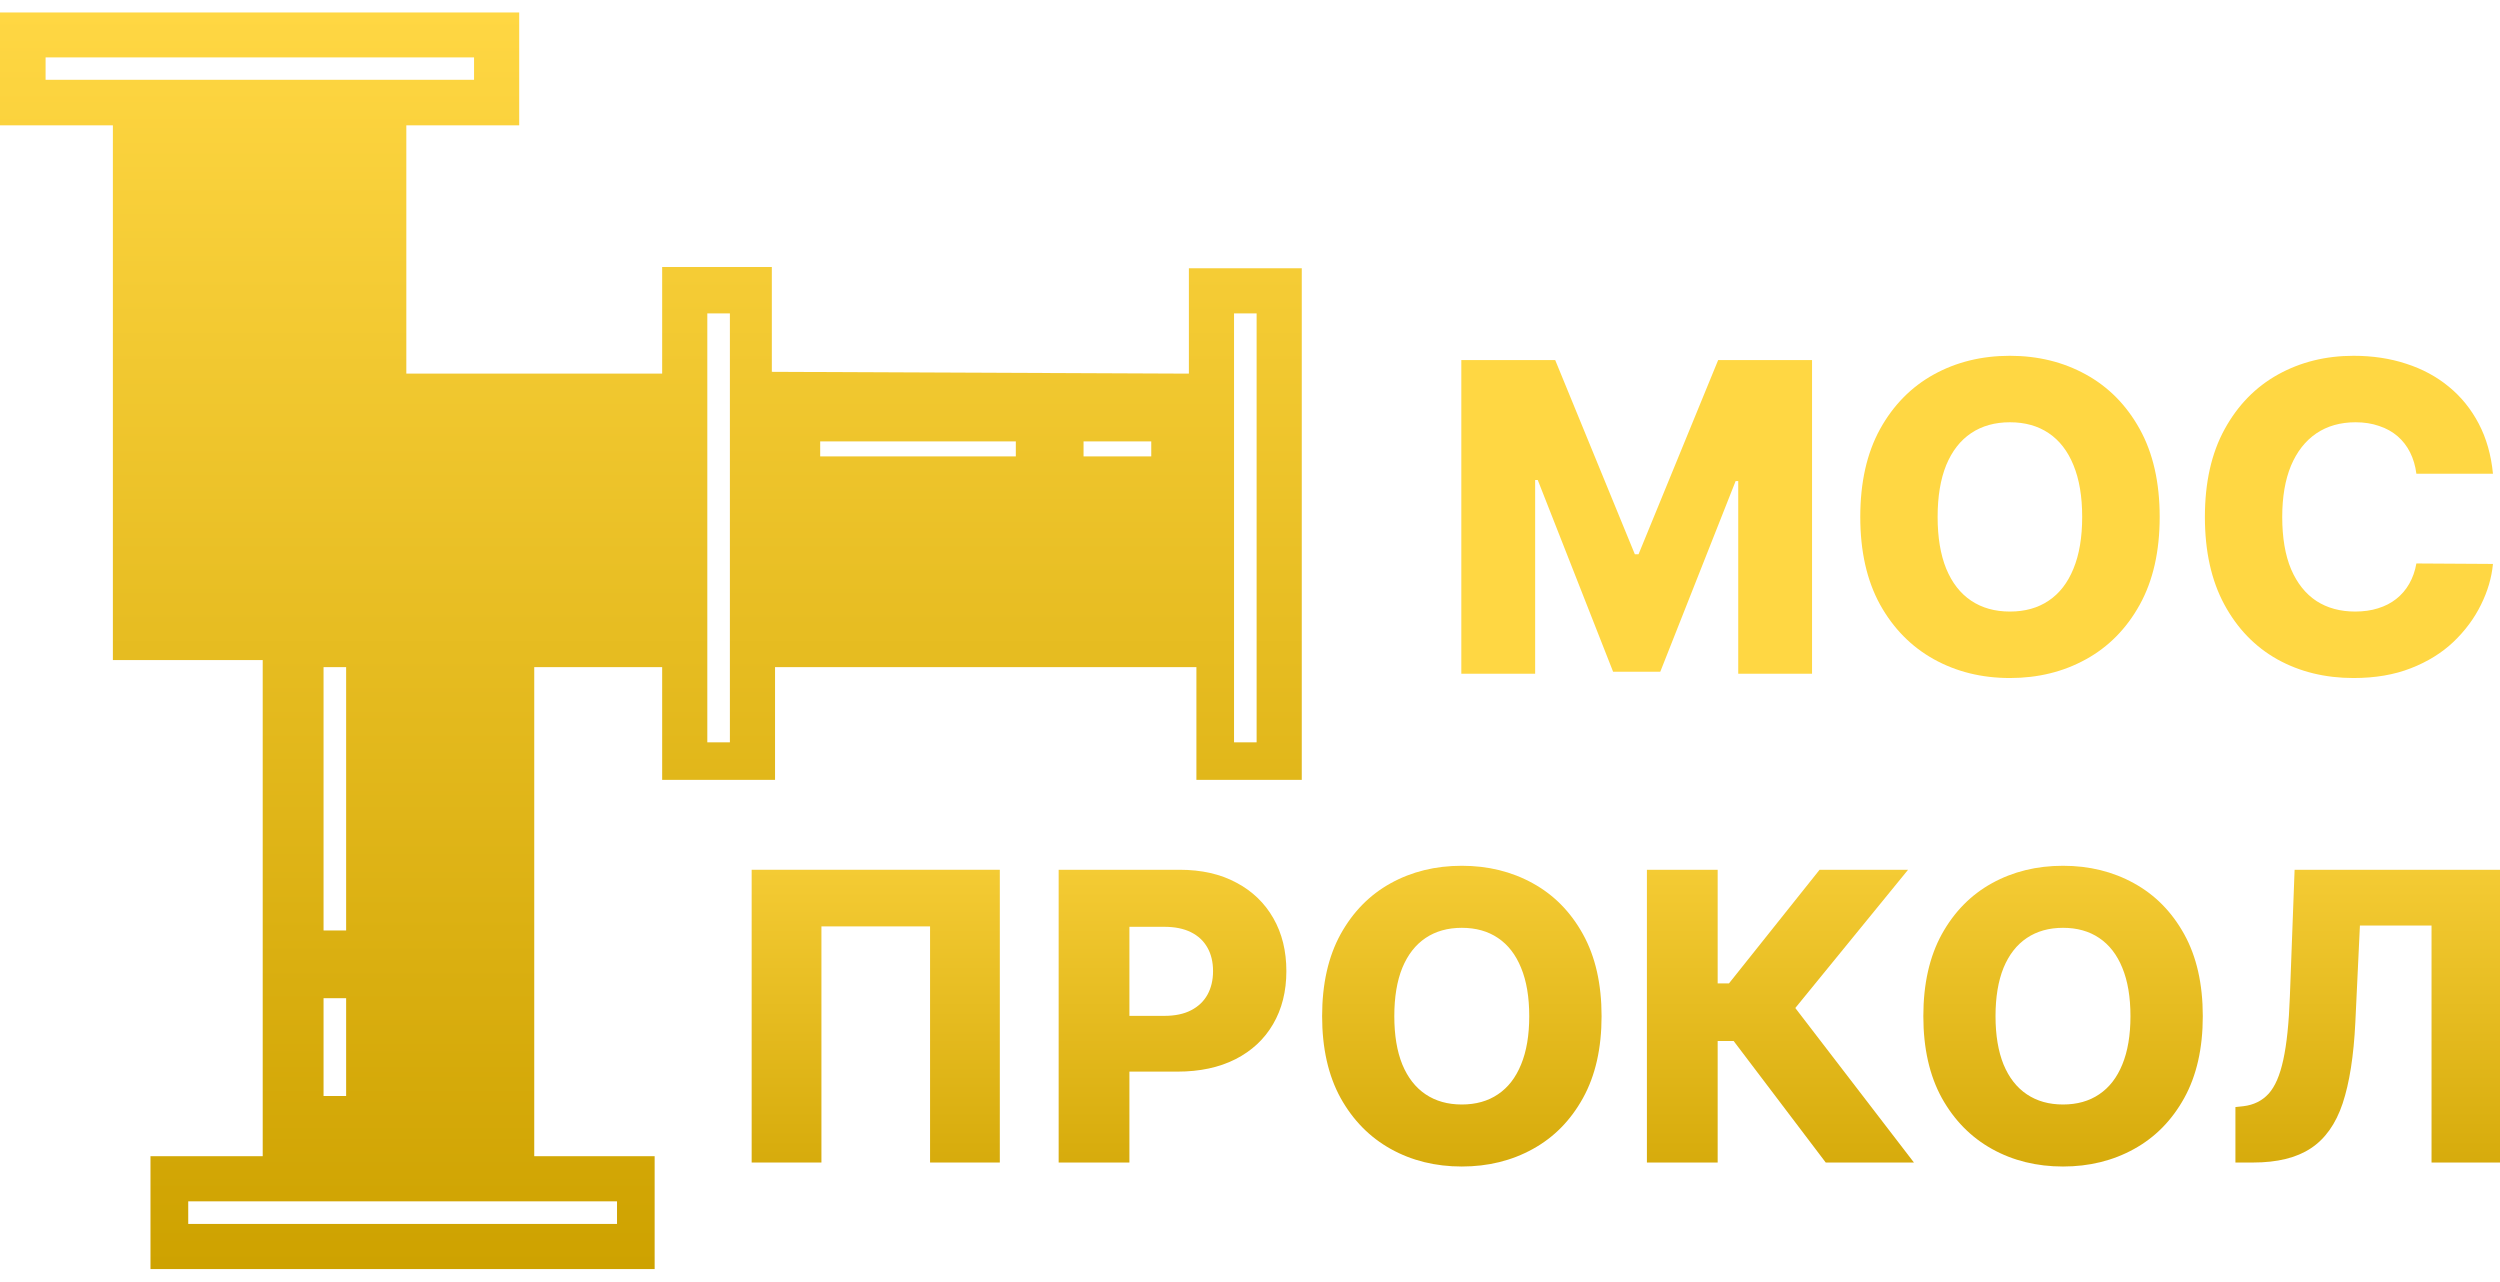
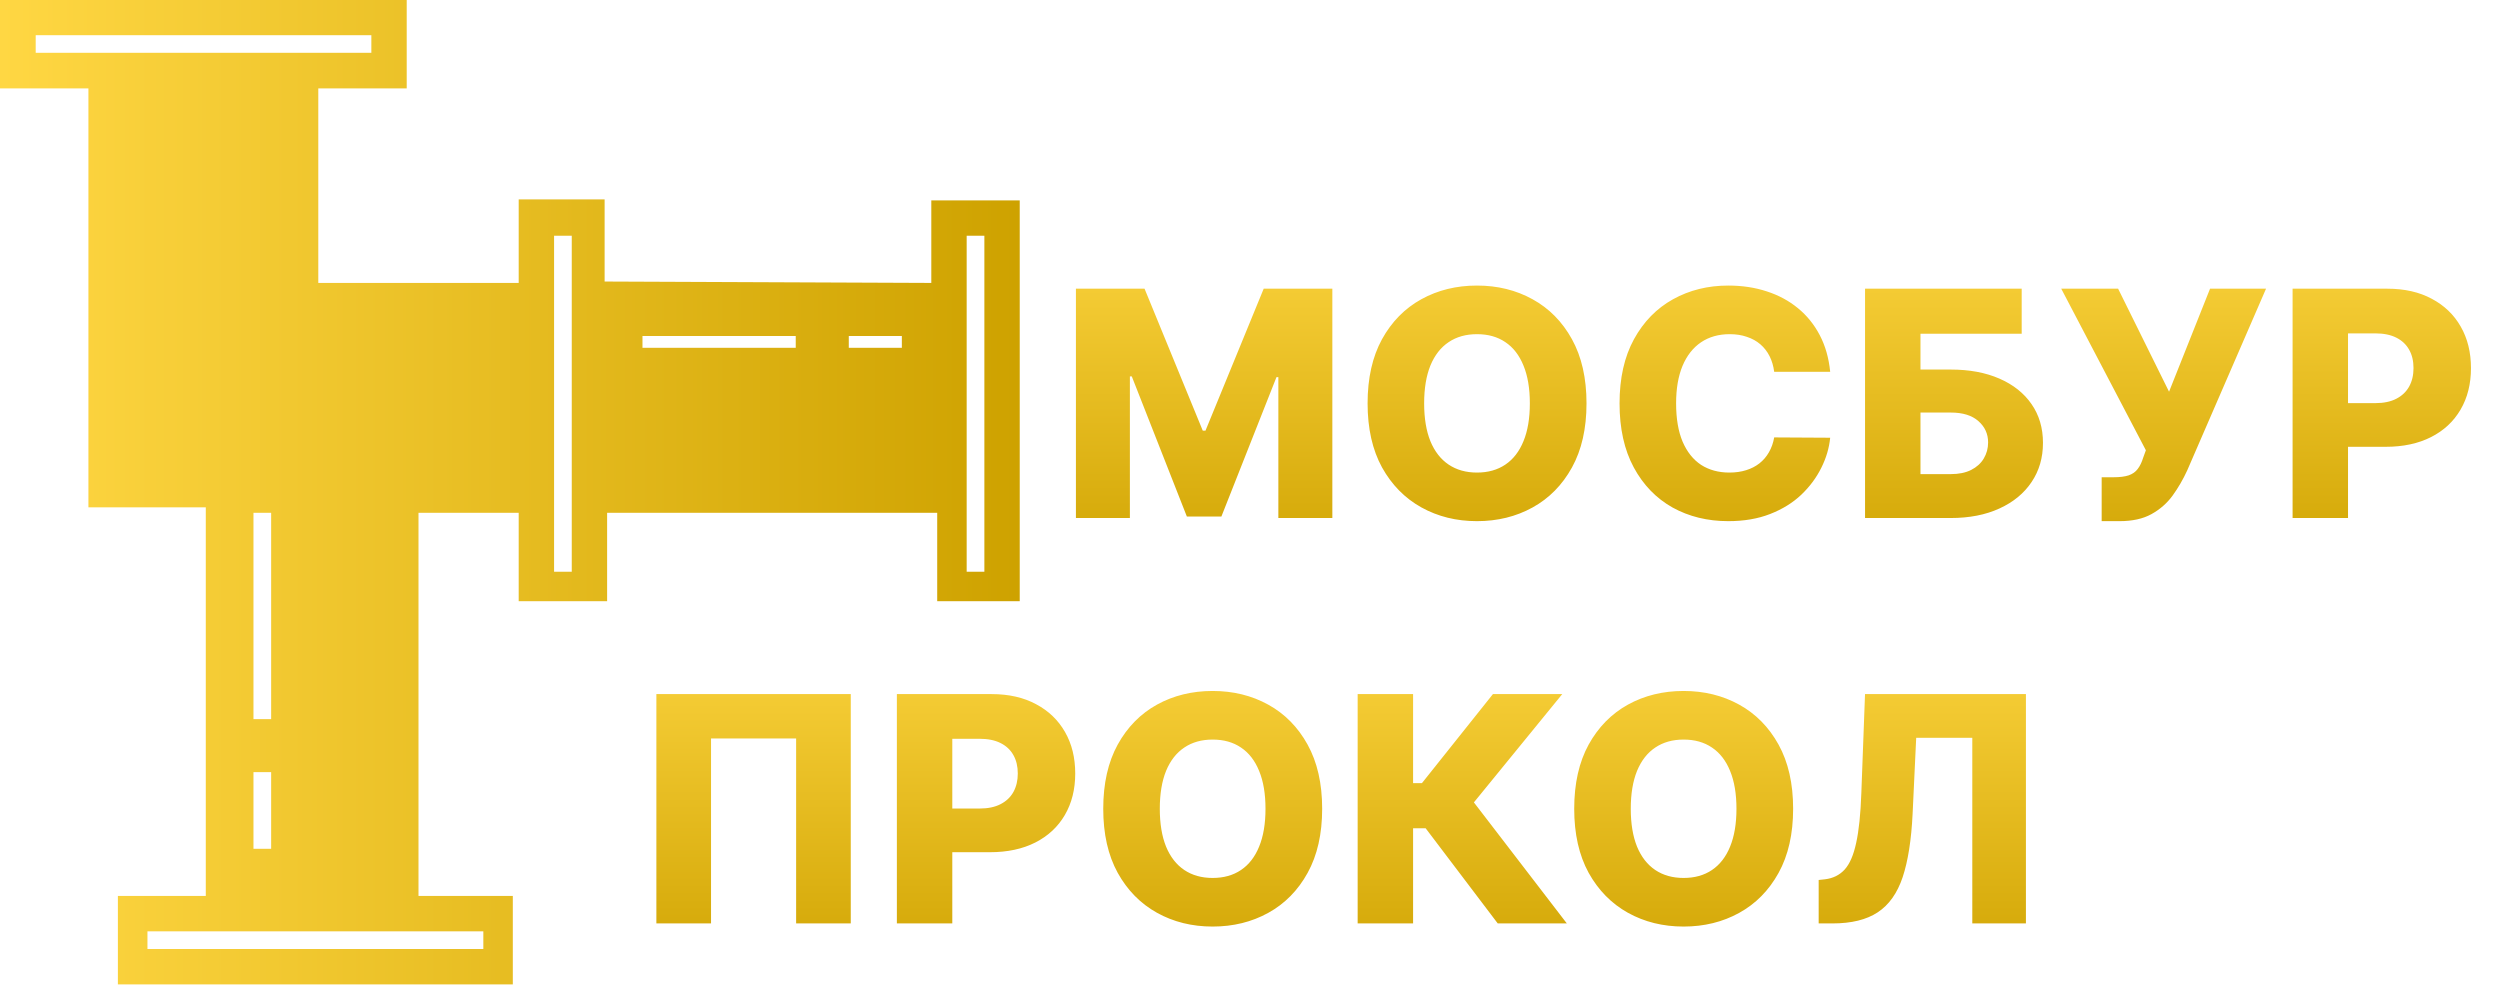
- <svg xmlns="http://www.w3.org/2000/svg" width="119" height="61" viewBox="0 0 119 61" fill="none">
-   <g id="logo">
-     <path fill-rule="evenodd" clip-rule="evenodd" d="M24.714 0.593L24.714 5.965H19.341V17.785H31.519V12.71H36.739V17.699L56.591 17.785L56.591 12.771H61.964V37.123H56.949V31.754H36.892V37.123H31.519L31.519 31.754H25.43L25.43 55.035H31.161V60.407H7.163V55.035H12.505L12.505 31.42H5.373L5.373 5.965L0 5.965L2.34842e-07 0.593L24.714 0.593ZM22.565 3.8V2.731L2.17 2.731V3.8L22.565 3.8ZM29.37 58.258V57.184H8.96V58.258L29.37 58.258ZM16.476 44.29L16.476 31.754H15.401L15.401 44.29H16.476ZM16.476 52.169V47.513H15.401V52.169H16.476ZM34.743 35.335V14.919H33.668V35.335H34.743ZM48.353 21.725V21.009H39.041V21.725L48.353 21.725ZM54.8 21.725V21.009H51.577V21.725H54.8ZM59.815 35.335V14.919H58.74V35.335H59.815Z" fill="url(#paint0_linear_339_52)" />
-     <path d="M69.559 17.14H74.028L77.819 26.384H77.994L81.784 17.14H86.253V32.07H82.74V22.899H82.616L79.029 31.975H76.784L73.197 22.848H73.073V32.07H69.559V17.14Z" fill="url(#paint1_linear_339_52)" />
-     <path d="M102.801 24.605C102.801 26.248 102.485 27.64 101.853 28.782C101.222 29.924 100.366 30.792 99.287 31.385C98.213 31.978 97.008 32.274 95.671 32.274C94.33 32.274 93.122 31.975 92.048 31.378C90.974 30.78 90.121 29.912 89.489 28.775C88.862 27.633 88.549 26.243 88.549 24.605C88.549 22.962 88.862 21.57 89.489 20.428C90.121 19.286 90.974 18.418 92.048 17.825C93.122 17.232 94.33 16.936 95.671 16.936C97.008 16.936 98.213 17.232 99.287 17.825C100.366 18.418 101.222 19.286 101.853 20.428C102.485 21.57 102.801 22.962 102.801 24.605ZM99.112 24.605C99.112 23.633 98.974 22.812 98.697 22.141C98.425 21.47 98.031 20.962 97.516 20.617C97.005 20.272 96.391 20.1 95.671 20.1C94.957 20.1 94.342 20.272 93.827 20.617C93.312 20.962 92.916 21.47 92.639 22.141C92.367 22.812 92.231 23.633 92.231 24.605C92.231 25.577 92.367 26.398 92.639 27.069C92.916 27.74 93.312 28.248 93.827 28.593C94.342 28.938 94.957 29.11 95.671 29.11C96.391 29.11 97.005 28.938 97.516 28.593C98.031 28.248 98.425 27.74 98.697 27.069C98.974 26.398 99.112 25.577 99.112 24.605Z" fill="url(#paint2_linear_339_52)" />
-     <path d="M118.665 22.549H115.02C114.972 22.175 114.872 21.837 114.721 21.536C114.571 21.235 114.371 20.977 114.124 20.763C113.876 20.549 113.582 20.387 113.242 20.275C112.906 20.158 112.534 20.1 112.126 20.1C111.402 20.1 110.777 20.277 110.253 20.632C109.733 20.987 109.332 21.5 109.05 22.17C108.773 22.841 108.634 23.652 108.634 24.605C108.634 25.596 108.775 26.428 109.057 27.098C109.344 27.764 109.745 28.267 110.26 28.607C110.78 28.943 111.395 29.11 112.104 29.11C112.503 29.11 112.865 29.059 113.19 28.957C113.521 28.855 113.81 28.707 114.058 28.512C114.311 28.313 114.517 28.073 114.678 27.791C114.843 27.504 114.957 27.181 115.02 26.821L118.665 26.843C118.602 27.504 118.41 28.155 118.089 28.797C117.773 29.438 117.339 30.024 116.784 30.554C116.23 31.079 115.555 31.497 114.758 31.808C113.966 32.119 113.057 32.274 112.031 32.274C110.68 32.274 109.47 31.978 108.401 31.385C107.337 30.787 106.496 29.917 105.879 28.775C105.261 27.633 104.953 26.243 104.953 24.605C104.953 22.962 105.266 21.57 105.893 20.428C106.52 19.286 107.368 18.418 108.437 17.825C109.507 17.232 110.705 16.936 112.031 16.936C112.935 16.936 113.771 17.062 114.539 17.315C115.307 17.563 115.983 17.927 116.566 18.409C117.149 18.885 117.623 19.471 117.987 20.165C118.352 20.86 118.578 21.655 118.665 22.549Z" fill="url(#paint3_linear_339_52)" />
-     <path d="M47.591 41.401V55.336H44.271V44.096H39.1V55.336H35.779V41.401H47.591Z" fill="url(#paint4_linear_339_52)" />
-     <path d="M50.392 55.336V41.401H56.148C57.192 41.401 58.092 41.605 58.85 42.014C59.612 42.417 60.199 42.982 60.612 43.708C61.025 44.429 61.231 45.268 61.231 46.225C61.231 47.187 61.02 48.029 60.598 48.75C60.181 49.466 59.584 50.022 58.809 50.417C58.033 50.811 57.112 51.009 56.046 51.009L53.76 51.009V48.355L55.42 48.355C55.928 48.355 56.353 48.267 56.693 48.09C57.038 47.913 57.298 47.666 57.475 47.348C57.652 47.026 57.741 46.652 57.741 46.225C57.741 45.794 57.652 45.422 57.475 45.109C57.298 44.792 57.038 44.547 56.693 44.375C56.348 44.202 55.924 44.116 55.42 44.116H53.76V55.336H50.392Z" fill="url(#paint5_linear_339_52)" />
-     <path d="M76.235 48.369C76.235 49.902 75.94 51.201 75.35 52.267C74.761 53.333 73.963 54.143 72.956 54.696C71.953 55.25 70.828 55.526 69.581 55.526C68.329 55.526 67.202 55.248 66.199 54.69C65.197 54.132 64.401 53.322 63.811 52.261C63.226 51.195 62.933 49.897 62.933 48.369C62.933 46.836 63.226 45.536 63.811 44.47C64.401 43.404 65.197 42.594 66.199 42.041C67.202 41.487 68.329 41.211 69.581 41.211C70.828 41.211 71.953 41.487 72.956 42.041C73.963 42.594 74.761 43.404 75.35 44.47C75.94 45.536 76.235 46.836 76.235 48.369ZM72.792 48.369C72.792 47.461 72.663 46.695 72.404 46.069C72.15 45.443 71.783 44.969 71.302 44.647C70.826 44.325 70.252 44.164 69.581 44.164C68.914 44.164 68.34 44.325 67.859 44.647C67.379 44.969 67.009 45.443 66.75 46.069C66.496 46.695 66.369 47.461 66.369 48.369C66.369 49.276 66.496 50.042 66.75 50.668C67.009 51.294 67.379 51.768 67.859 52.09C68.34 52.413 68.914 52.574 69.581 52.574C70.252 52.574 70.826 52.413 71.302 52.09C71.783 51.768 72.15 51.294 72.404 50.668C72.663 50.042 72.792 49.276 72.792 48.369Z" fill="url(#paint6_linear_339_52)" />
-     <path d="M86.905 55.336L82.523 49.553H81.761V55.336H78.393V41.401H81.761V46.81H82.299L86.612 41.401H90.824L85.456 47.981L91.103 55.336H86.905Z" fill="url(#paint7_linear_339_52)" />
-     <path d="M104.853 48.369C104.853 49.902 104.558 51.201 103.969 52.267C103.379 53.333 102.581 54.143 101.574 54.696C100.571 55.25 99.446 55.526 98.199 55.526C96.947 55.526 95.82 55.248 94.817 54.69C93.815 54.132 93.019 53.322 92.429 52.261C91.844 51.195 91.551 49.897 91.551 48.369C91.551 46.836 91.844 45.536 92.429 44.47C93.019 43.404 93.815 42.594 94.817 42.041C95.82 41.487 96.947 41.211 98.199 41.211C99.446 41.211 100.571 41.487 101.574 42.041C102.581 42.594 103.379 43.404 103.969 44.47C104.558 45.536 104.853 46.836 104.853 48.369ZM101.41 48.369C101.41 47.461 101.281 46.695 101.023 46.069C100.769 45.443 100.401 44.969 99.92 44.647C99.444 44.325 98.87 44.164 98.199 44.164C97.532 44.164 96.958 44.325 96.478 44.647C95.997 44.969 95.627 45.443 95.368 46.069C95.115 46.695 94.987 47.461 94.987 48.369C94.987 49.276 95.115 50.042 95.368 50.668C95.627 51.294 95.997 51.768 96.478 52.09C96.958 52.413 97.532 52.574 98.199 52.574C98.87 52.574 99.444 52.413 99.92 52.09C100.401 51.768 100.769 51.294 101.023 50.668C101.281 50.042 101.41 49.276 101.41 48.369Z" fill="url(#paint8_linear_339_52)" />
-     <path d="M106.406 55.336V52.696L106.787 52.655C107.277 52.596 107.676 52.399 107.984 52.063C108.293 51.723 108.526 51.183 108.685 50.444C108.848 49.7 108.953 48.695 108.998 47.43L109.223 41.401H119V55.336H115.741V44.055H112.332L112.114 48.668C112.037 50.26 111.835 51.546 111.509 52.526C111.182 53.501 110.676 54.213 109.991 54.662C109.311 55.111 108.397 55.336 107.249 55.336H106.406Z" fill="url(#paint9_linear_339_52)" />
-   </g>
+ <svg xmlns="http://www.w3.org/2000/svg" width="111" height="44" viewBox="0 0 111 44" fill="none">
+   <path fill-rule="evenodd" clip-rule="evenodd" d="M18.058 7.8934e-07L18.058 3.926L14.132 3.926L14.132 12.562L23.03 12.562L23.03 8.854L26.845 8.854L26.845 12.5L41.35 12.562L41.35 8.898L45.276 8.898L45.276 26.692L41.612 26.692L41.612 22.769L26.956 22.769L26.956 26.692L23.03 26.692L23.03 22.769L18.581 22.769L18.581 39.78L22.769 39.78L22.769 43.706L5.234 43.706L5.234 39.78L9.137 39.78L9.137 22.525L3.926 22.525L3.926 3.926L-1.71596e-07 3.926L0 0L18.058 7.8934e-07ZM16.488 2.344L16.488 1.562L1.585 1.562L1.585 2.344L16.488 2.344ZM21.46 42.135L21.46 41.35L6.547 41.35L6.547 42.135L21.46 42.135ZM12.039 31.929L12.039 22.769L11.254 22.769L11.254 31.929L12.039 31.929ZM12.039 37.686L12.039 34.284L11.254 34.284L11.254 37.686L12.039 37.686ZM25.386 25.386L25.386 10.468L24.601 10.468L24.601 25.386L25.386 25.386ZM35.331 15.441L35.331 14.918L28.526 14.918L28.526 15.441L35.331 15.441ZM40.042 15.441L40.042 14.918L37.686 14.918L37.686 15.441L40.042 15.441ZM43.706 25.386L43.706 10.468L42.92 10.468L42.92 25.386L43.706 25.386Z" fill="url(#paint0_linear_105_382)" />
+   <path d="M47.771 12.818H50.818L53.403 19.122H53.523L56.108 12.818H59.156V23H56.759V16.746H56.675L54.229 22.935H52.697L50.251 16.711H50.167V23H47.771V12.818ZM70.441 17.909C70.441 19.029 70.225 19.979 69.794 20.758C69.363 21.537 68.78 22.128 68.044 22.533C67.312 22.937 66.49 23.139 65.578 23.139C64.664 23.139 63.84 22.935 63.108 22.528C62.375 22.12 61.793 21.528 61.362 20.753C60.935 19.974 60.721 19.026 60.721 17.909C60.721 16.789 60.935 15.839 61.362 15.06C61.793 14.281 62.375 13.69 63.108 13.286C63.84 12.881 64.664 12.679 65.578 12.679C66.49 12.679 67.312 12.881 68.044 13.286C68.78 13.69 69.363 14.281 69.794 15.06C70.225 15.839 70.441 16.789 70.441 17.909ZM67.925 17.909C67.925 17.246 67.831 16.686 67.642 16.229C67.456 15.771 67.188 15.425 66.836 15.19C66.488 14.954 66.069 14.837 65.578 14.837C65.091 14.837 64.672 14.954 64.321 15.19C63.969 15.425 63.699 15.771 63.51 16.229C63.325 16.686 63.232 17.246 63.232 17.909C63.232 18.572 63.325 19.132 63.51 19.59C63.699 20.047 63.969 20.393 64.321 20.629C64.672 20.864 65.091 20.982 65.578 20.982C66.069 20.982 66.488 20.864 66.836 20.629C67.188 20.393 67.456 20.047 67.642 19.59C67.831 19.132 67.925 18.572 67.925 17.909ZM81.26 16.507H78.774C78.741 16.252 78.673 16.021 78.57 15.816C78.467 15.611 78.331 15.435 78.162 15.289C77.993 15.143 77.793 15.032 77.561 14.956C77.332 14.876 77.079 14.837 76.8 14.837C76.306 14.837 75.88 14.958 75.522 15.2C75.168 15.441 74.894 15.791 74.702 16.249C74.513 16.706 74.419 17.259 74.419 17.909C74.419 18.585 74.515 19.152 74.707 19.609C74.903 20.063 75.176 20.407 75.527 20.639C75.882 20.867 76.301 20.982 76.785 20.982C77.057 20.982 77.304 20.947 77.526 20.877C77.751 20.808 77.948 20.706 78.118 20.574C78.29 20.438 78.431 20.274 78.54 20.082C78.653 19.886 78.731 19.666 78.774 19.421L81.26 19.435C81.216 19.886 81.086 20.33 80.867 20.768C80.651 21.205 80.355 21.605 79.977 21.966C79.599 22.324 79.138 22.609 78.595 22.821C78.055 23.033 77.435 23.139 76.735 23.139C75.814 23.139 74.989 22.937 74.26 22.533C73.534 22.125 72.96 21.532 72.539 20.753C72.118 19.974 71.908 19.026 71.908 17.909C71.908 16.789 72.122 15.839 72.549 15.06C72.977 14.281 73.555 13.69 74.284 13.286C75.014 12.881 75.831 12.679 76.735 12.679C77.352 12.679 77.922 12.765 78.446 12.938C78.969 13.107 79.43 13.355 79.828 13.683C80.225 14.008 80.549 14.407 80.797 14.881C81.046 15.355 81.2 15.897 81.26 16.507ZM82.808 23V12.818H89.763V14.817H85.269V16.408H86.611C87.44 16.408 88.16 16.542 88.774 16.81C89.39 17.079 89.866 17.457 90.201 17.944C90.539 18.431 90.708 19.005 90.708 19.664C90.708 20.324 90.539 20.904 90.201 21.404C89.866 21.905 89.39 22.296 88.774 22.577C88.16 22.859 87.44 23 86.611 23H82.808ZM85.269 21.051H86.611C86.969 21.051 87.271 20.99 87.516 20.867C87.764 20.741 87.952 20.572 88.078 20.36C88.207 20.145 88.272 19.906 88.272 19.644C88.272 19.266 88.129 18.951 87.844 18.7C87.559 18.444 87.148 18.317 86.611 18.317H85.269V21.051ZM93.314 23.139V21.19H93.836C94.117 21.19 94.343 21.162 94.512 21.106C94.684 21.046 94.818 20.952 94.914 20.822C95.014 20.693 95.097 20.521 95.163 20.305L95.277 19.992L91.519 12.818H94.044L96.306 17.392L98.126 12.818H100.612L97.112 20.887C96.93 21.285 96.714 21.656 96.466 22.001C96.217 22.342 95.904 22.617 95.526 22.826C95.151 23.035 94.679 23.139 94.109 23.139H93.314ZM101.791 23V12.818H105.997C106.759 12.818 107.417 12.967 107.971 13.266C108.527 13.561 108.957 13.973 109.258 14.504C109.56 15.03 109.711 15.644 109.711 16.343C109.711 17.046 109.557 17.66 109.248 18.188C108.943 18.711 108.508 19.117 107.941 19.405C107.374 19.694 106.701 19.838 105.922 19.838H103.327V17.899H105.465C105.836 17.899 106.146 17.834 106.395 17.705C106.646 17.576 106.837 17.395 106.966 17.163C107.096 16.928 107.16 16.655 107.16 16.343C107.16 16.028 107.096 15.756 106.966 15.528C106.837 15.296 106.646 15.117 106.395 14.991C106.143 14.865 105.833 14.802 105.465 14.802H104.252V23H101.791Z" fill="url(#paint1_linear_105_382)" />
+   <path d="M37.774 30.818V41H35.348V32.787H31.57V41H29.143V30.818H37.774ZM39.821 41V30.818H44.027C44.789 30.818 45.447 30.967 46 31.266C46.557 31.561 46.986 31.973 47.288 32.504C47.59 33.031 47.74 33.644 47.74 34.343C47.74 35.046 47.586 35.66 47.278 36.188C46.973 36.711 46.537 37.117 45.971 37.406C45.404 37.694 44.731 37.838 43.952 37.838H41.357V35.899H43.495C43.866 35.899 44.176 35.834 44.424 35.705C44.676 35.576 44.867 35.395 44.996 35.163C45.125 34.928 45.19 34.655 45.19 34.343C45.19 34.028 45.125 33.756 44.996 33.528C44.867 33.296 44.676 33.117 44.424 32.991C44.173 32.865 43.863 32.802 43.495 32.802H42.282V41H39.821ZM58.704 35.909C58.704 37.029 58.488 37.979 58.057 38.758C57.627 39.537 57.043 40.128 56.307 40.533C55.575 40.937 54.753 41.139 53.841 41.139C52.927 41.139 52.103 40.935 51.371 40.528C50.638 40.12 50.056 39.528 49.626 38.753C49.198 37.974 48.984 37.026 48.984 35.909C48.984 34.789 49.198 33.839 49.626 33.06C50.056 32.282 50.638 31.69 51.371 31.285C52.103 30.881 52.927 30.679 53.841 30.679C54.753 30.679 55.575 30.881 56.307 31.285C57.043 31.69 57.627 32.282 58.057 33.06C58.488 33.839 58.704 34.789 58.704 35.909ZM56.188 35.909C56.188 35.246 56.094 34.686 55.905 34.229C55.719 33.771 55.451 33.425 55.099 33.19C54.751 32.954 54.332 32.837 53.841 32.837C53.354 32.837 52.935 32.954 52.584 33.19C52.232 33.425 51.962 33.771 51.773 34.229C51.588 34.686 51.495 35.246 51.495 35.909C51.495 36.572 51.588 37.132 51.773 37.59C51.962 38.047 52.232 38.393 52.584 38.629C52.935 38.864 53.354 38.981 53.841 38.981C54.332 38.981 54.751 38.864 55.099 38.629C55.451 38.393 55.719 38.047 55.905 37.59C56.094 37.132 56.188 36.572 56.188 35.909ZM66.5 41L63.298 36.774H62.741V41H60.28V30.818H62.741V34.771H63.134L66.286 30.818H69.364L65.441 35.626L69.567 41H66.5ZM79.615 35.909C79.615 37.029 79.399 37.979 78.968 38.758C78.537 39.537 77.954 40.128 77.218 40.533C76.486 40.937 75.664 41.139 74.752 41.139C73.838 41.139 73.014 40.935 72.281 40.528C71.549 40.12 70.967 39.528 70.536 38.753C70.109 37.974 69.895 37.026 69.895 35.909C69.895 34.789 70.109 33.839 70.536 33.06C70.967 32.282 71.549 31.69 72.281 31.285C73.014 30.881 73.838 30.679 74.752 30.679C75.664 30.679 76.486 30.881 77.218 31.285C77.954 31.69 78.537 32.282 78.968 33.06C79.399 33.839 79.615 34.789 79.615 35.909ZM77.099 35.909C77.099 35.246 77.004 34.686 76.816 34.229C76.63 33.771 76.361 33.425 76.01 33.19C75.662 32.954 75.243 32.837 74.752 32.837C74.265 32.837 73.846 32.954 73.495 33.19C73.143 33.425 72.873 33.771 72.684 34.229C72.499 34.686 72.406 35.246 72.406 35.909C72.406 36.572 72.499 37.132 72.684 37.59C72.873 38.047 73.143 38.393 73.495 38.629C73.846 38.864 74.265 38.981 74.752 38.981C75.243 38.981 75.662 38.864 76.01 38.629C76.361 38.393 76.63 38.047 76.816 37.59C77.004 37.132 77.099 36.572 77.099 35.909ZM80.749 41V39.071L81.027 39.041C81.385 38.998 81.677 38.854 81.902 38.609C82.128 38.36 82.298 37.966 82.414 37.425C82.534 36.882 82.61 36.148 82.643 35.223L82.807 30.818H89.951V41H87.57V32.757H85.079L84.92 36.128C84.864 37.291 84.716 38.231 84.478 38.947C84.239 39.659 83.869 40.18 83.369 40.508C82.872 40.836 82.204 41 81.365 41H80.749Z" fill="url(#paint2_linear_105_382)" />
  <defs>
-     <linearGradient id="paint0_linear_339_52" x1="59.5" y1="0.593" x2="59.5" y2="60.407" gradientUnits="userSpaceOnUse">
+     <linearGradient id="paint0_linear_105_382" x1="-9.55216e-07" y1="21.853" x2="45.276" y2="21.853" gradientUnits="userSpaceOnUse">
      <stop stop-color="#FFD743" />
      <stop offset="1" stop-color="#CEA200" />
    </linearGradient>
-     <linearGradient id="paint1_linear_339_52" x1="77.325" y1="36.176" x2="77.325" y2="59.442" gradientUnits="userSpaceOnUse">
+     <linearGradient id="paint1_linear_105_382" x1="79" y1="9" x2="79" y2="26" gradientUnits="userSpaceOnUse">
      <stop stop-color="#FFD743" />
      <stop offset="1" stop-color="#CEA200" />
    </linearGradient>
-     <linearGradient id="paint2_linear_339_52" x1="77.325" y1="36.176" x2="77.325" y2="59.442" gradientUnits="userSpaceOnUse">
-       <stop stop-color="#FFD743" />
-       <stop offset="1" stop-color="#CEA200" />
-     </linearGradient>
-     <linearGradient id="paint3_linear_339_52" x1="77.325" y1="36.176" x2="77.325" y2="59.442" gradientUnits="userSpaceOnUse">
-       <stop stop-color="#FFD743" />
-       <stop offset="1" stop-color="#CEA200" />
-     </linearGradient>
-     <linearGradient id="paint4_linear_339_52" x1="77.325" y1="36.176" x2="77.325" y2="59.442" gradientUnits="userSpaceOnUse">
-       <stop stop-color="#FFD743" />
-       <stop offset="1" stop-color="#CEA200" />
-     </linearGradient>
-     <linearGradient id="paint5_linear_339_52" x1="77.325" y1="36.176" x2="77.325" y2="59.442" gradientUnits="userSpaceOnUse">
-       <stop stop-color="#FFD743" />
-       <stop offset="1" stop-color="#CEA200" />
-     </linearGradient>
-     <linearGradient id="paint6_linear_339_52" x1="77.325" y1="36.176" x2="77.325" y2="59.442" gradientUnits="userSpaceOnUse">
-       <stop stop-color="#FFD743" />
-       <stop offset="1" stop-color="#CEA200" />
-     </linearGradient>
-     <linearGradient id="paint7_linear_339_52" x1="77.325" y1="36.176" x2="77.325" y2="59.442" gradientUnits="userSpaceOnUse">
-       <stop stop-color="#FFD743" />
-       <stop offset="1" stop-color="#CEA200" />
-     </linearGradient>
-     <linearGradient id="paint8_linear_339_52" x1="77.325" y1="36.176" x2="77.325" y2="59.442" gradientUnits="userSpaceOnUse">
-       <stop stop-color="#FFD743" />
-       <stop offset="1" stop-color="#CEA200" />
-     </linearGradient>
-     <linearGradient id="paint9_linear_339_52" x1="77.325" y1="36.176" x2="77.325" y2="59.442" gradientUnits="userSpaceOnUse">
+     <linearGradient id="paint2_linear_105_382" x1="59.5" y1="27" x2="59.5" y2="44" gradientUnits="userSpaceOnUse">
      <stop stop-color="#FFD743" />
      <stop offset="1" stop-color="#CEA200" />
    </linearGradient>
  </defs>
</svg>
